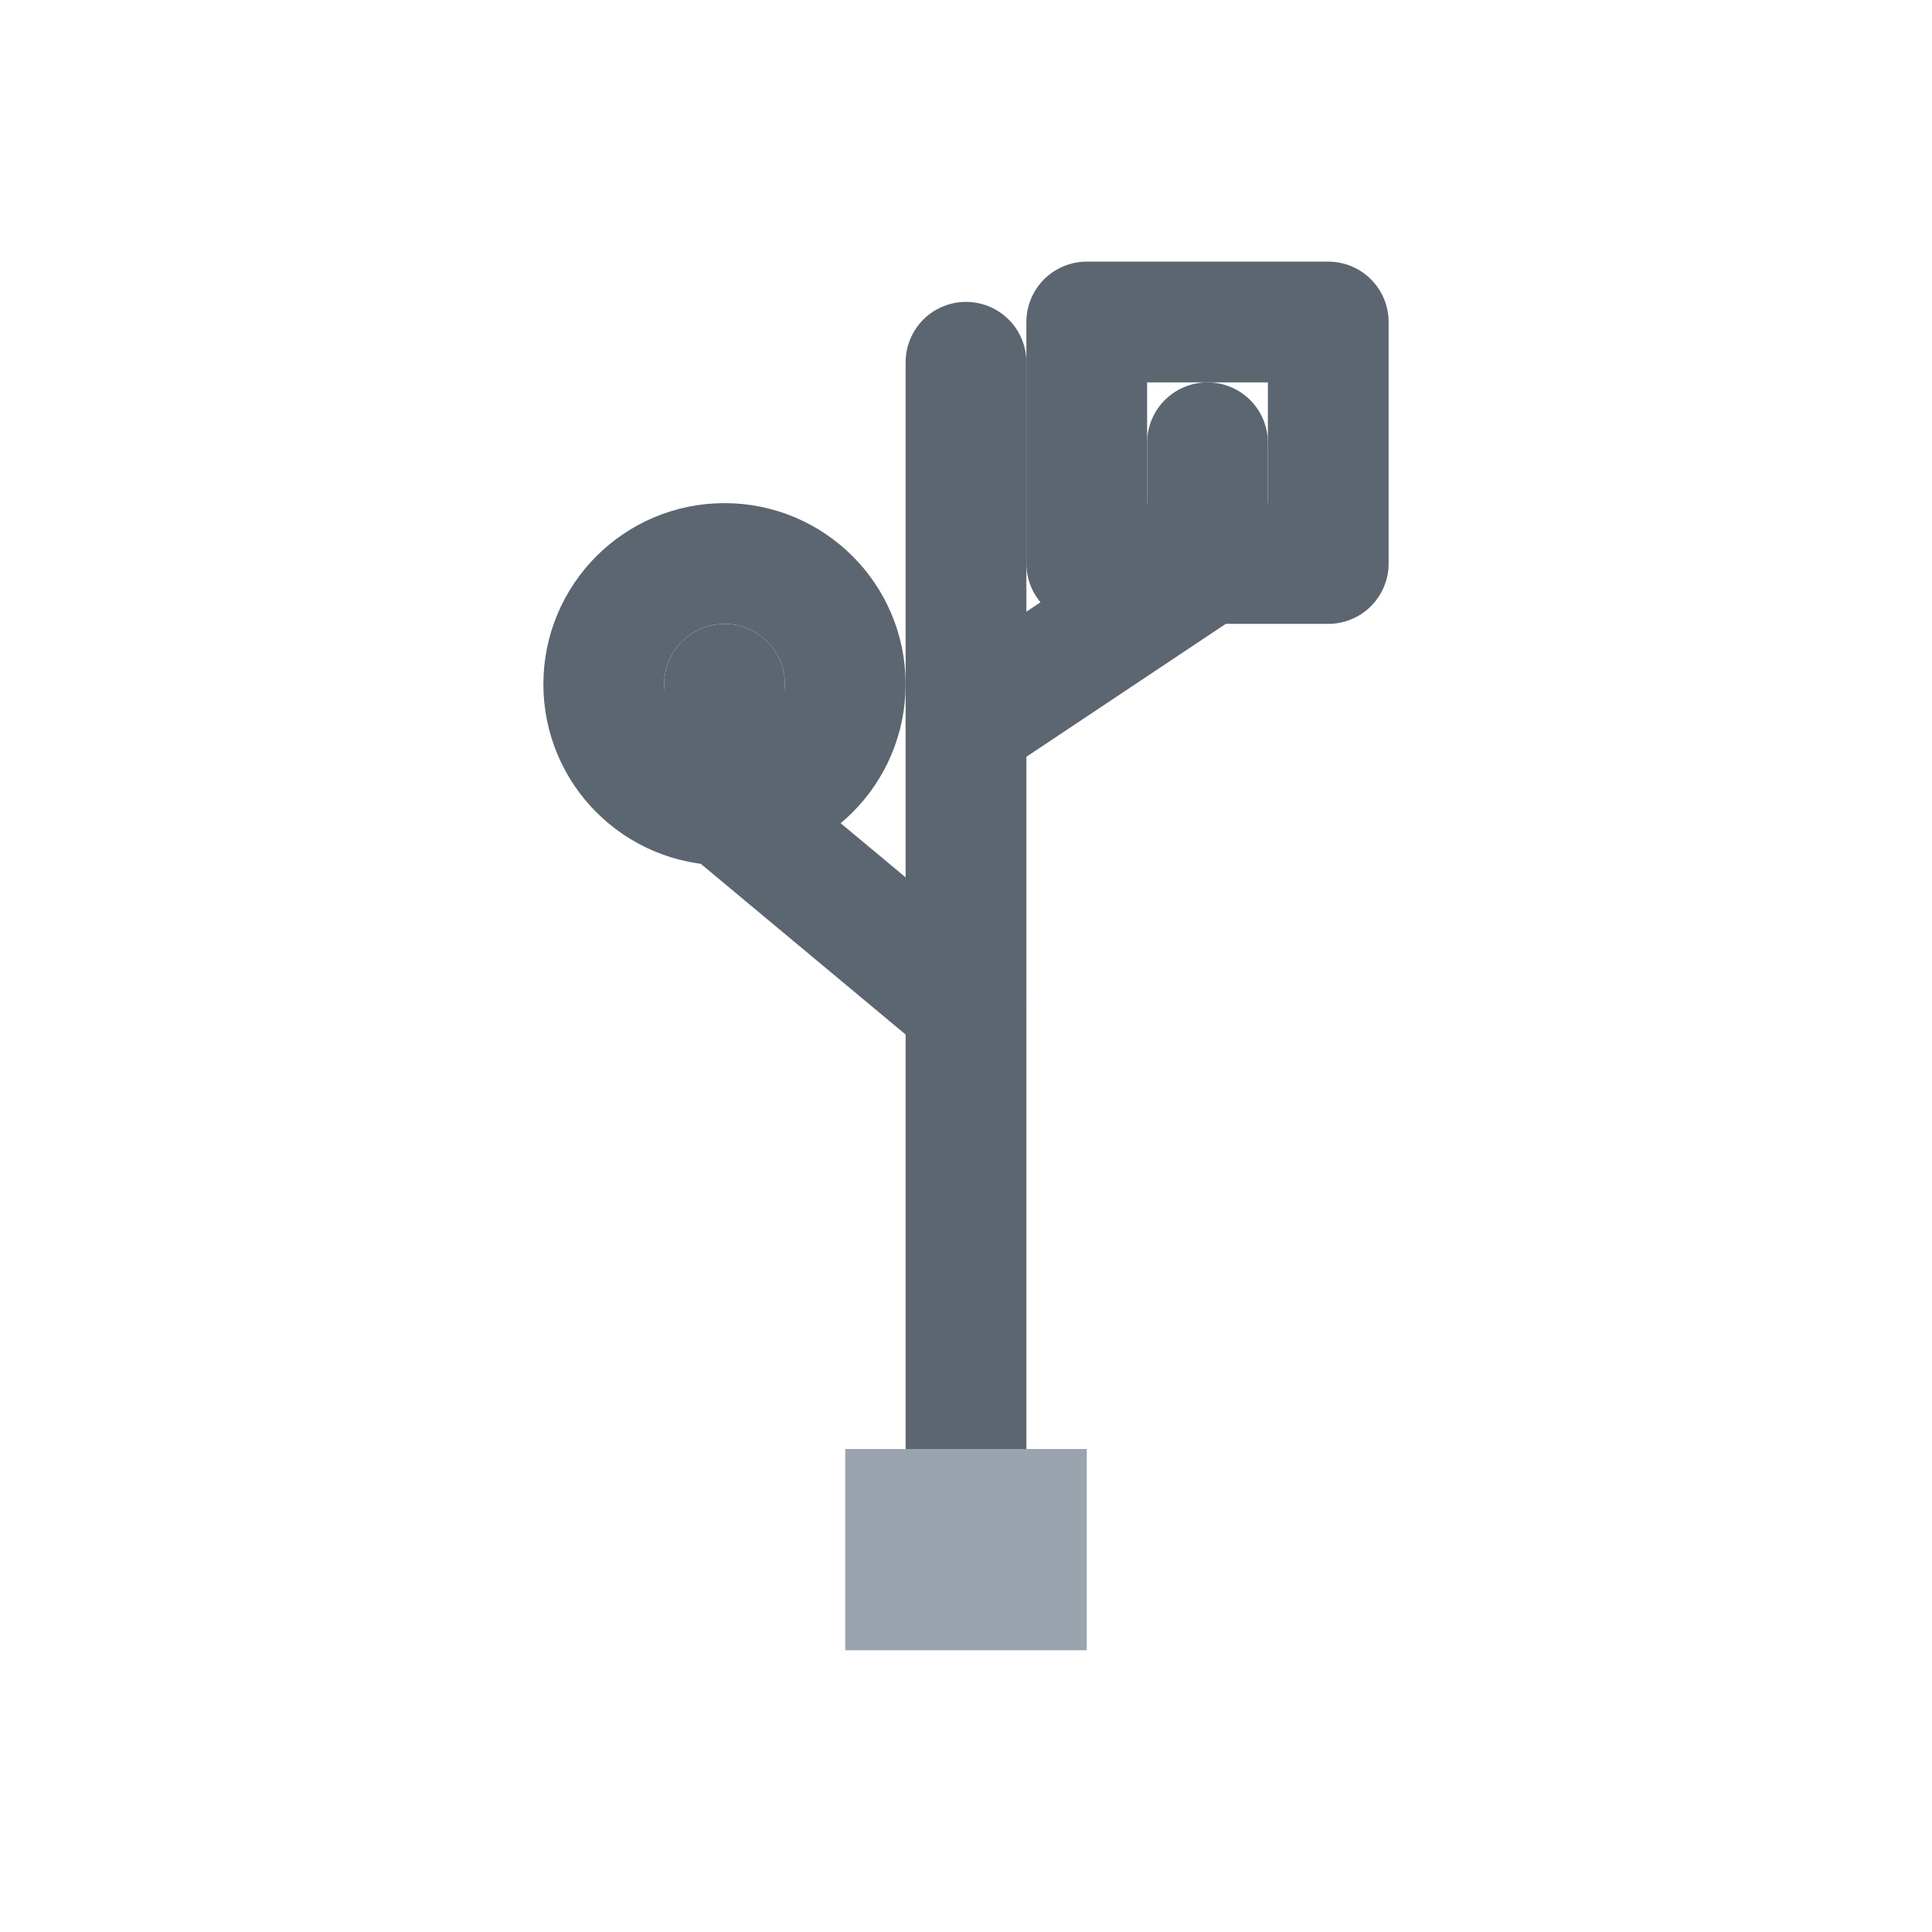
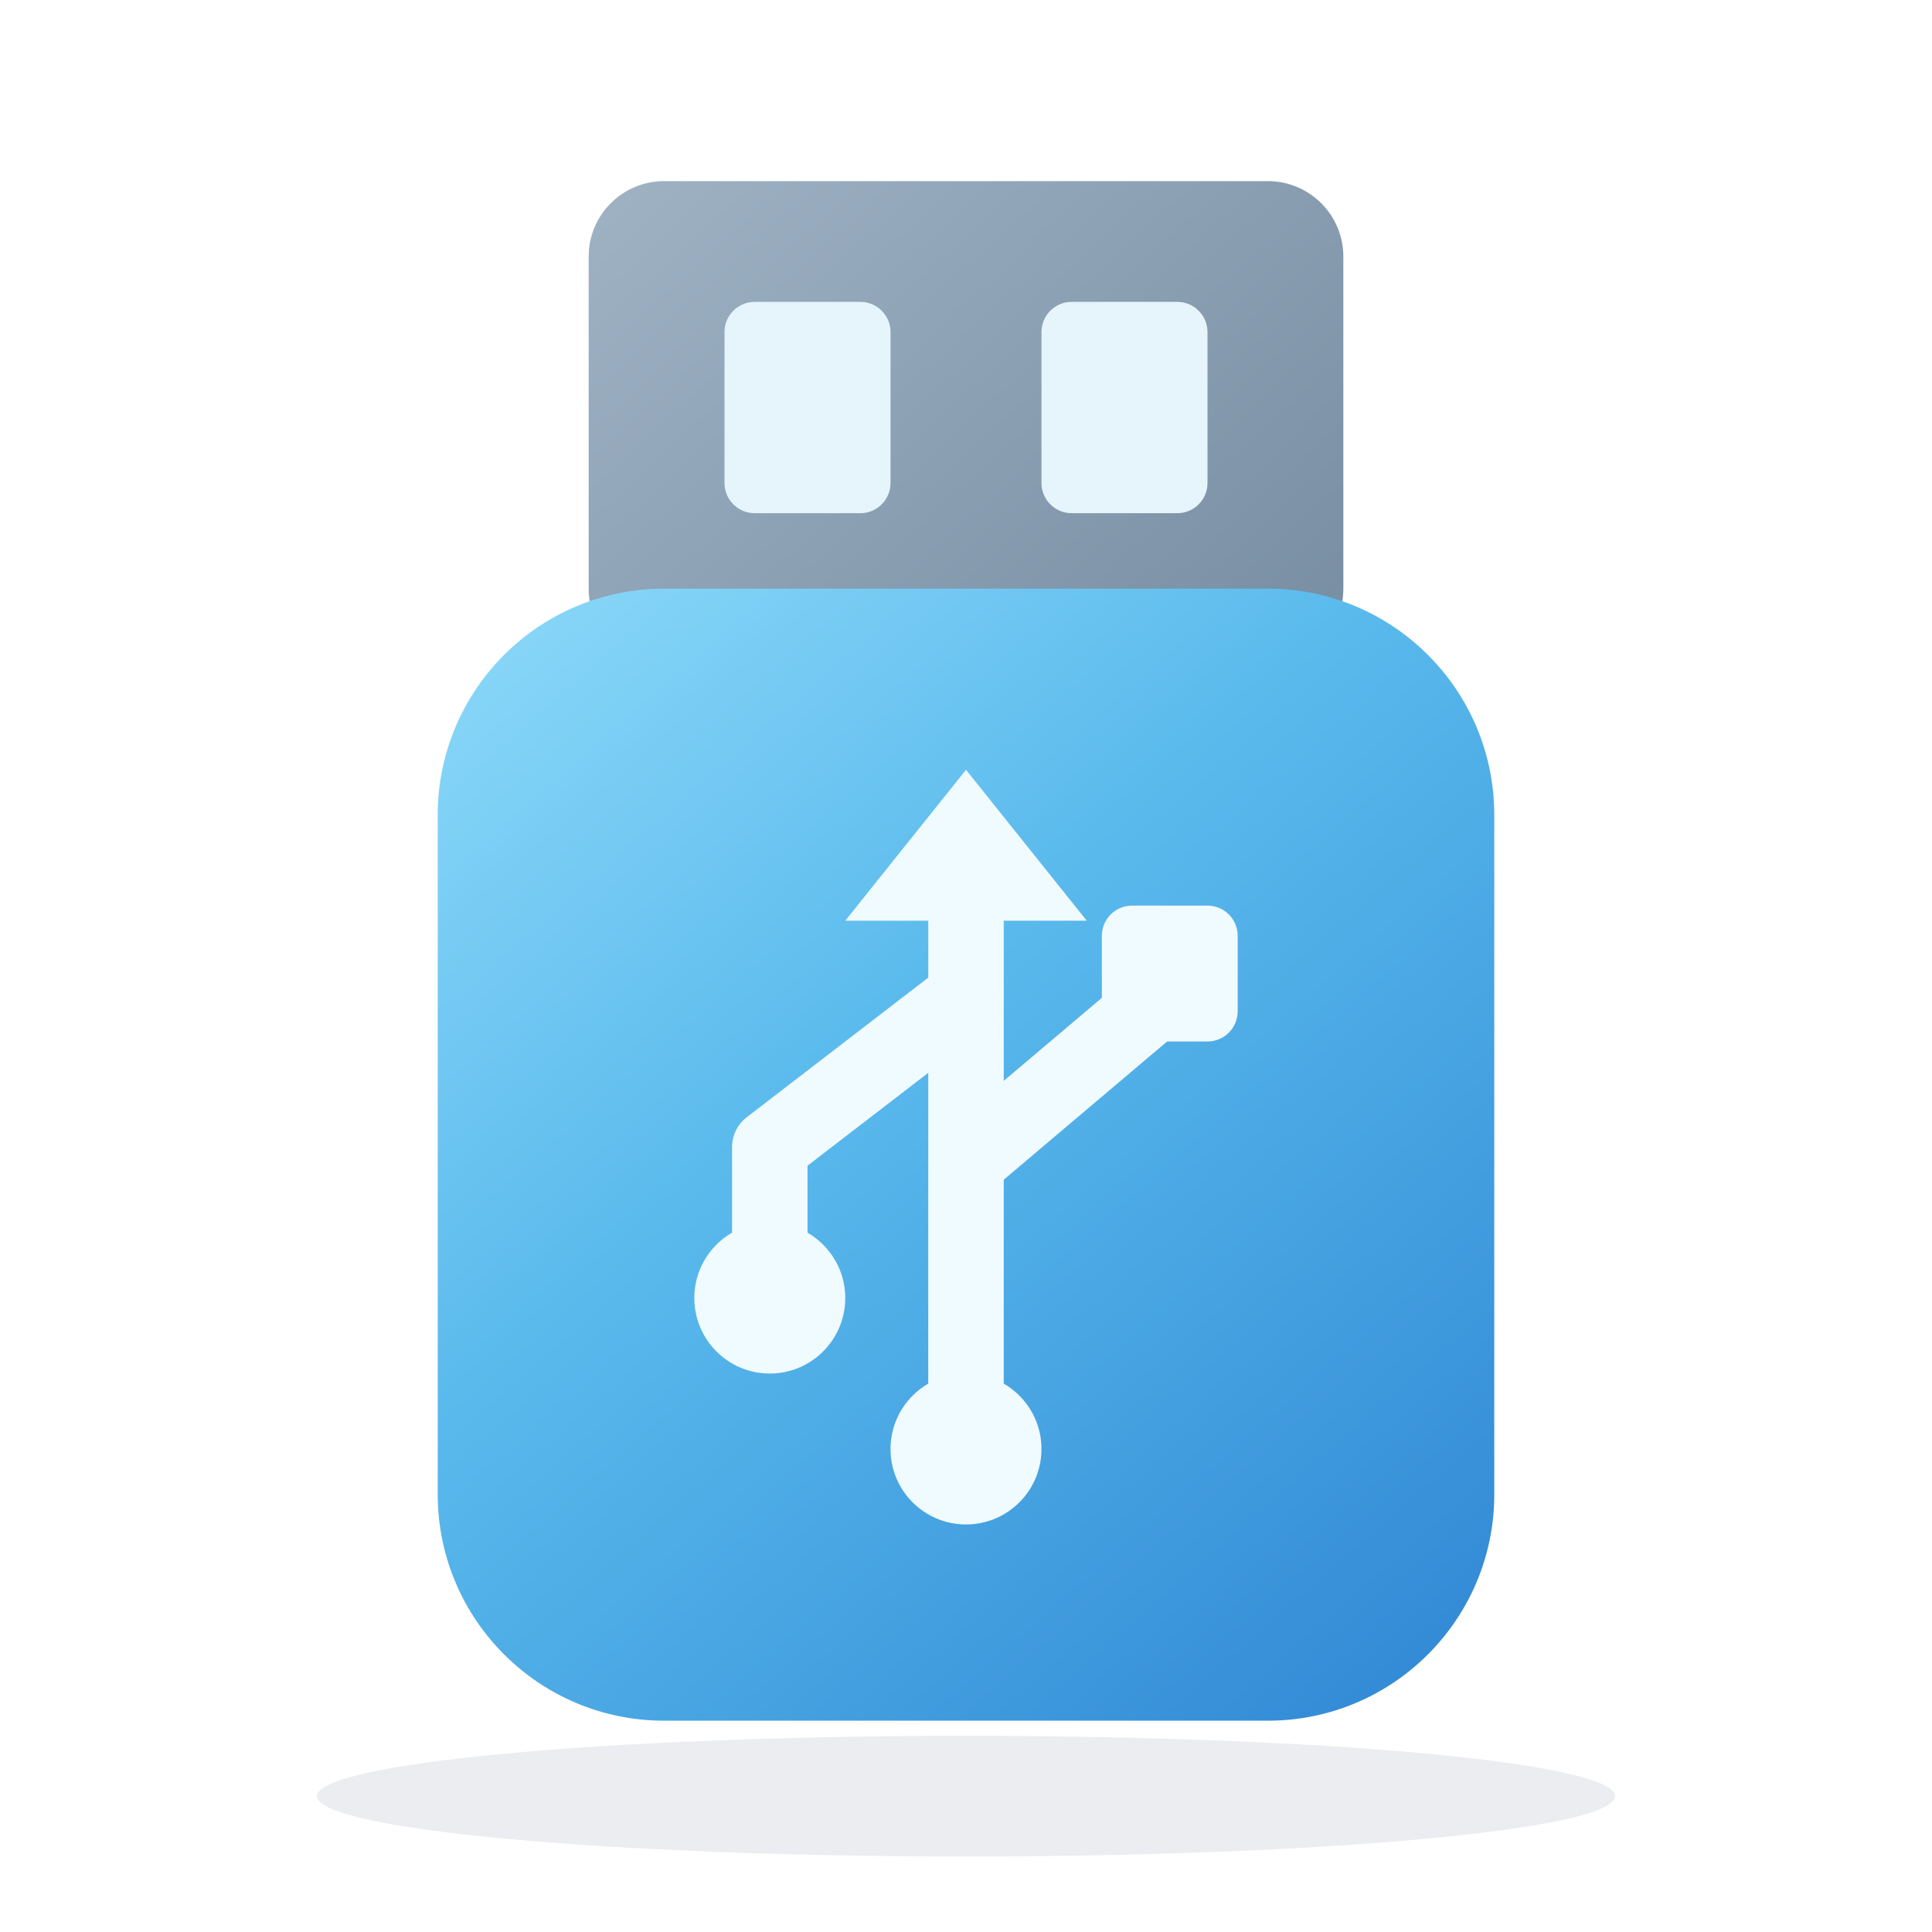
- <svg xmlns="http://www.w3.org/2000/svg" width="24" height="24" viewBox="0 0 24 24" fill="none">
-   <path fill="none" d="M12 4.5V18" stroke="#5C6670" stroke-width="1.5" stroke-linecap="round" stroke-linejoin="round" />
-   <path fill="none" d="M12 12.5L9 10V8.5" stroke="#5C6670" stroke-width="1.5" stroke-linecap="round" stroke-linejoin="round" />
-   <path fill="none" d="M12 9L15 7V5.5" stroke="#5C6670" stroke-width="1.5" stroke-linecap="round" stroke-linejoin="round" />
-   <path fill="none" d="M7.5 8.5A1.5 1.5 0 1 1 10.5 8.5A1.5 1.5 0 1 1 7.5 8.5Z" stroke="#5C6670" stroke-width="1.5" stroke-linecap="round" stroke-linejoin="round" />
-   <path fill="none" d="M13.5 4H16.5V7H13.5V4Z" stroke="#5C6670" stroke-width="1.5" stroke-linecap="round" stroke-linejoin="round" />
-   <path d="M10.5 18H13.5V20.5H10.5V18Z" fill="#9AA4AE" />
+ <svg xmlns="http://www.w3.org/2000/svg" viewBox="0 0 128 128" fill="none">
+   <defs>
+     <linearGradient id="a" x1="25" y1="20" x2="103" y2="109" gradientUnits="userSpaceOnUse">
+       <stop stop-color="#A3E7FF" />
+       <stop offset=".5" stop-color="#59B9EC" />
+       <stop offset="1" stop-color="#3087D4" />
+     </linearGradient>
+     <linearGradient id="b" x1="30" y1="20" x2="96" y2="110" gradientUnits="userSpaceOnUse">
+       <stop stop-color="#FFFFFF" />
+       <stop offset="1" stop-color="#E5F1FB" />
+     </linearGradient>
+     <linearGradient id="c" x1="20" y1="16" x2="108" y2="112" gradientUnits="userSpaceOnUse">
+       <stop stop-color="#A5B9CA" />
+       <stop offset="1" stop-color="#4C637B" />
+     </linearGradient>
+   </defs>
+   <ellipse cx="64" cy="119" rx="43" ry="4" fill="#233B58" opacity=".09" />
+   <rect x="39" y="12" width="50" height="32" rx="5" fill="url(#c)" />
+   <rect x="48" y="20" width="11" height="14" rx="2" fill="#E6F5FC" />
+   <rect x="69" y="20" width="11" height="14" rx="2" fill="#E6F5FC" />
+   <rect x="29" y="39" width="70" height="75" rx="15" fill="url(#a)" />
+   <path d="M64 56v37m0-27-13 10v8m13-7 13-11" fill="none" stroke="#F0FBFF" stroke-width="5" stroke-linecap="round" stroke-linejoin="round" />
+   <path d="m64 51-8 10h16Z" fill="#F0FBFF" />
+   <circle cx="51" cy="86" r="5" fill="#F0FBFF" />
+   <rect x="73" y="60" width="9" height="9" rx="2" fill="#F0FBFF" />
+   <circle cx="64" cy="96" r="5" fill="#F0FBFF" />
</svg>
